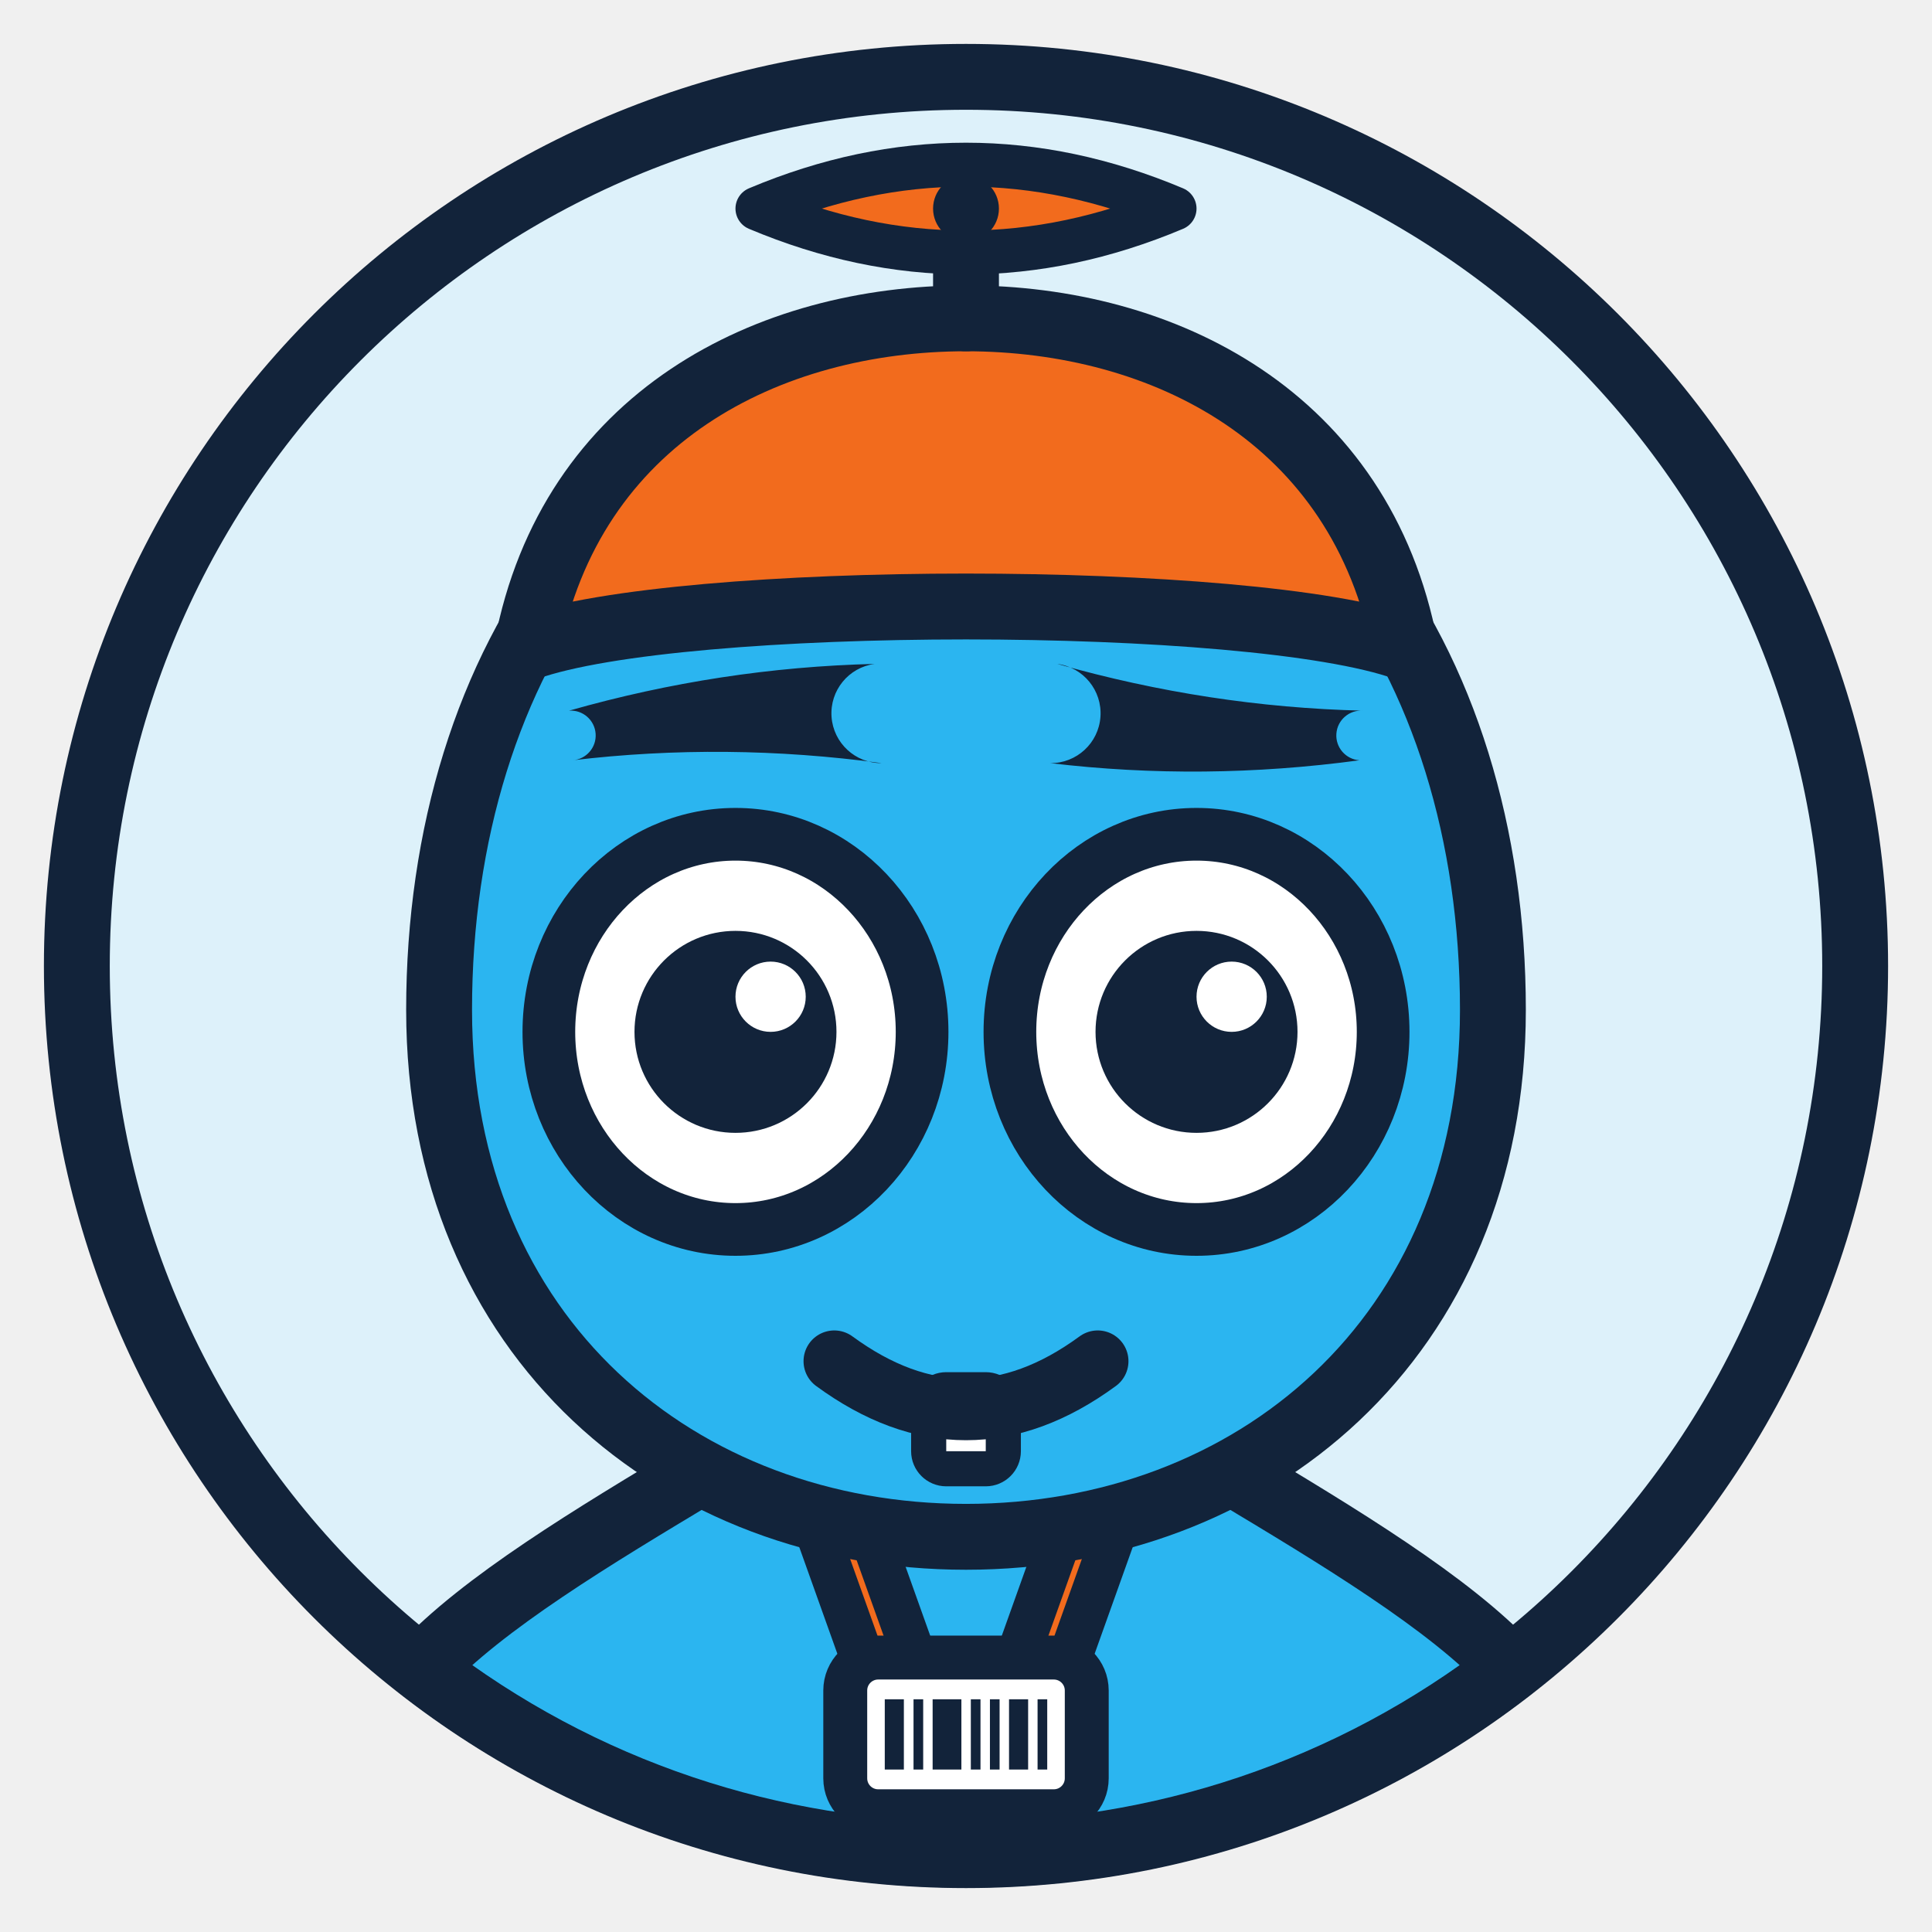
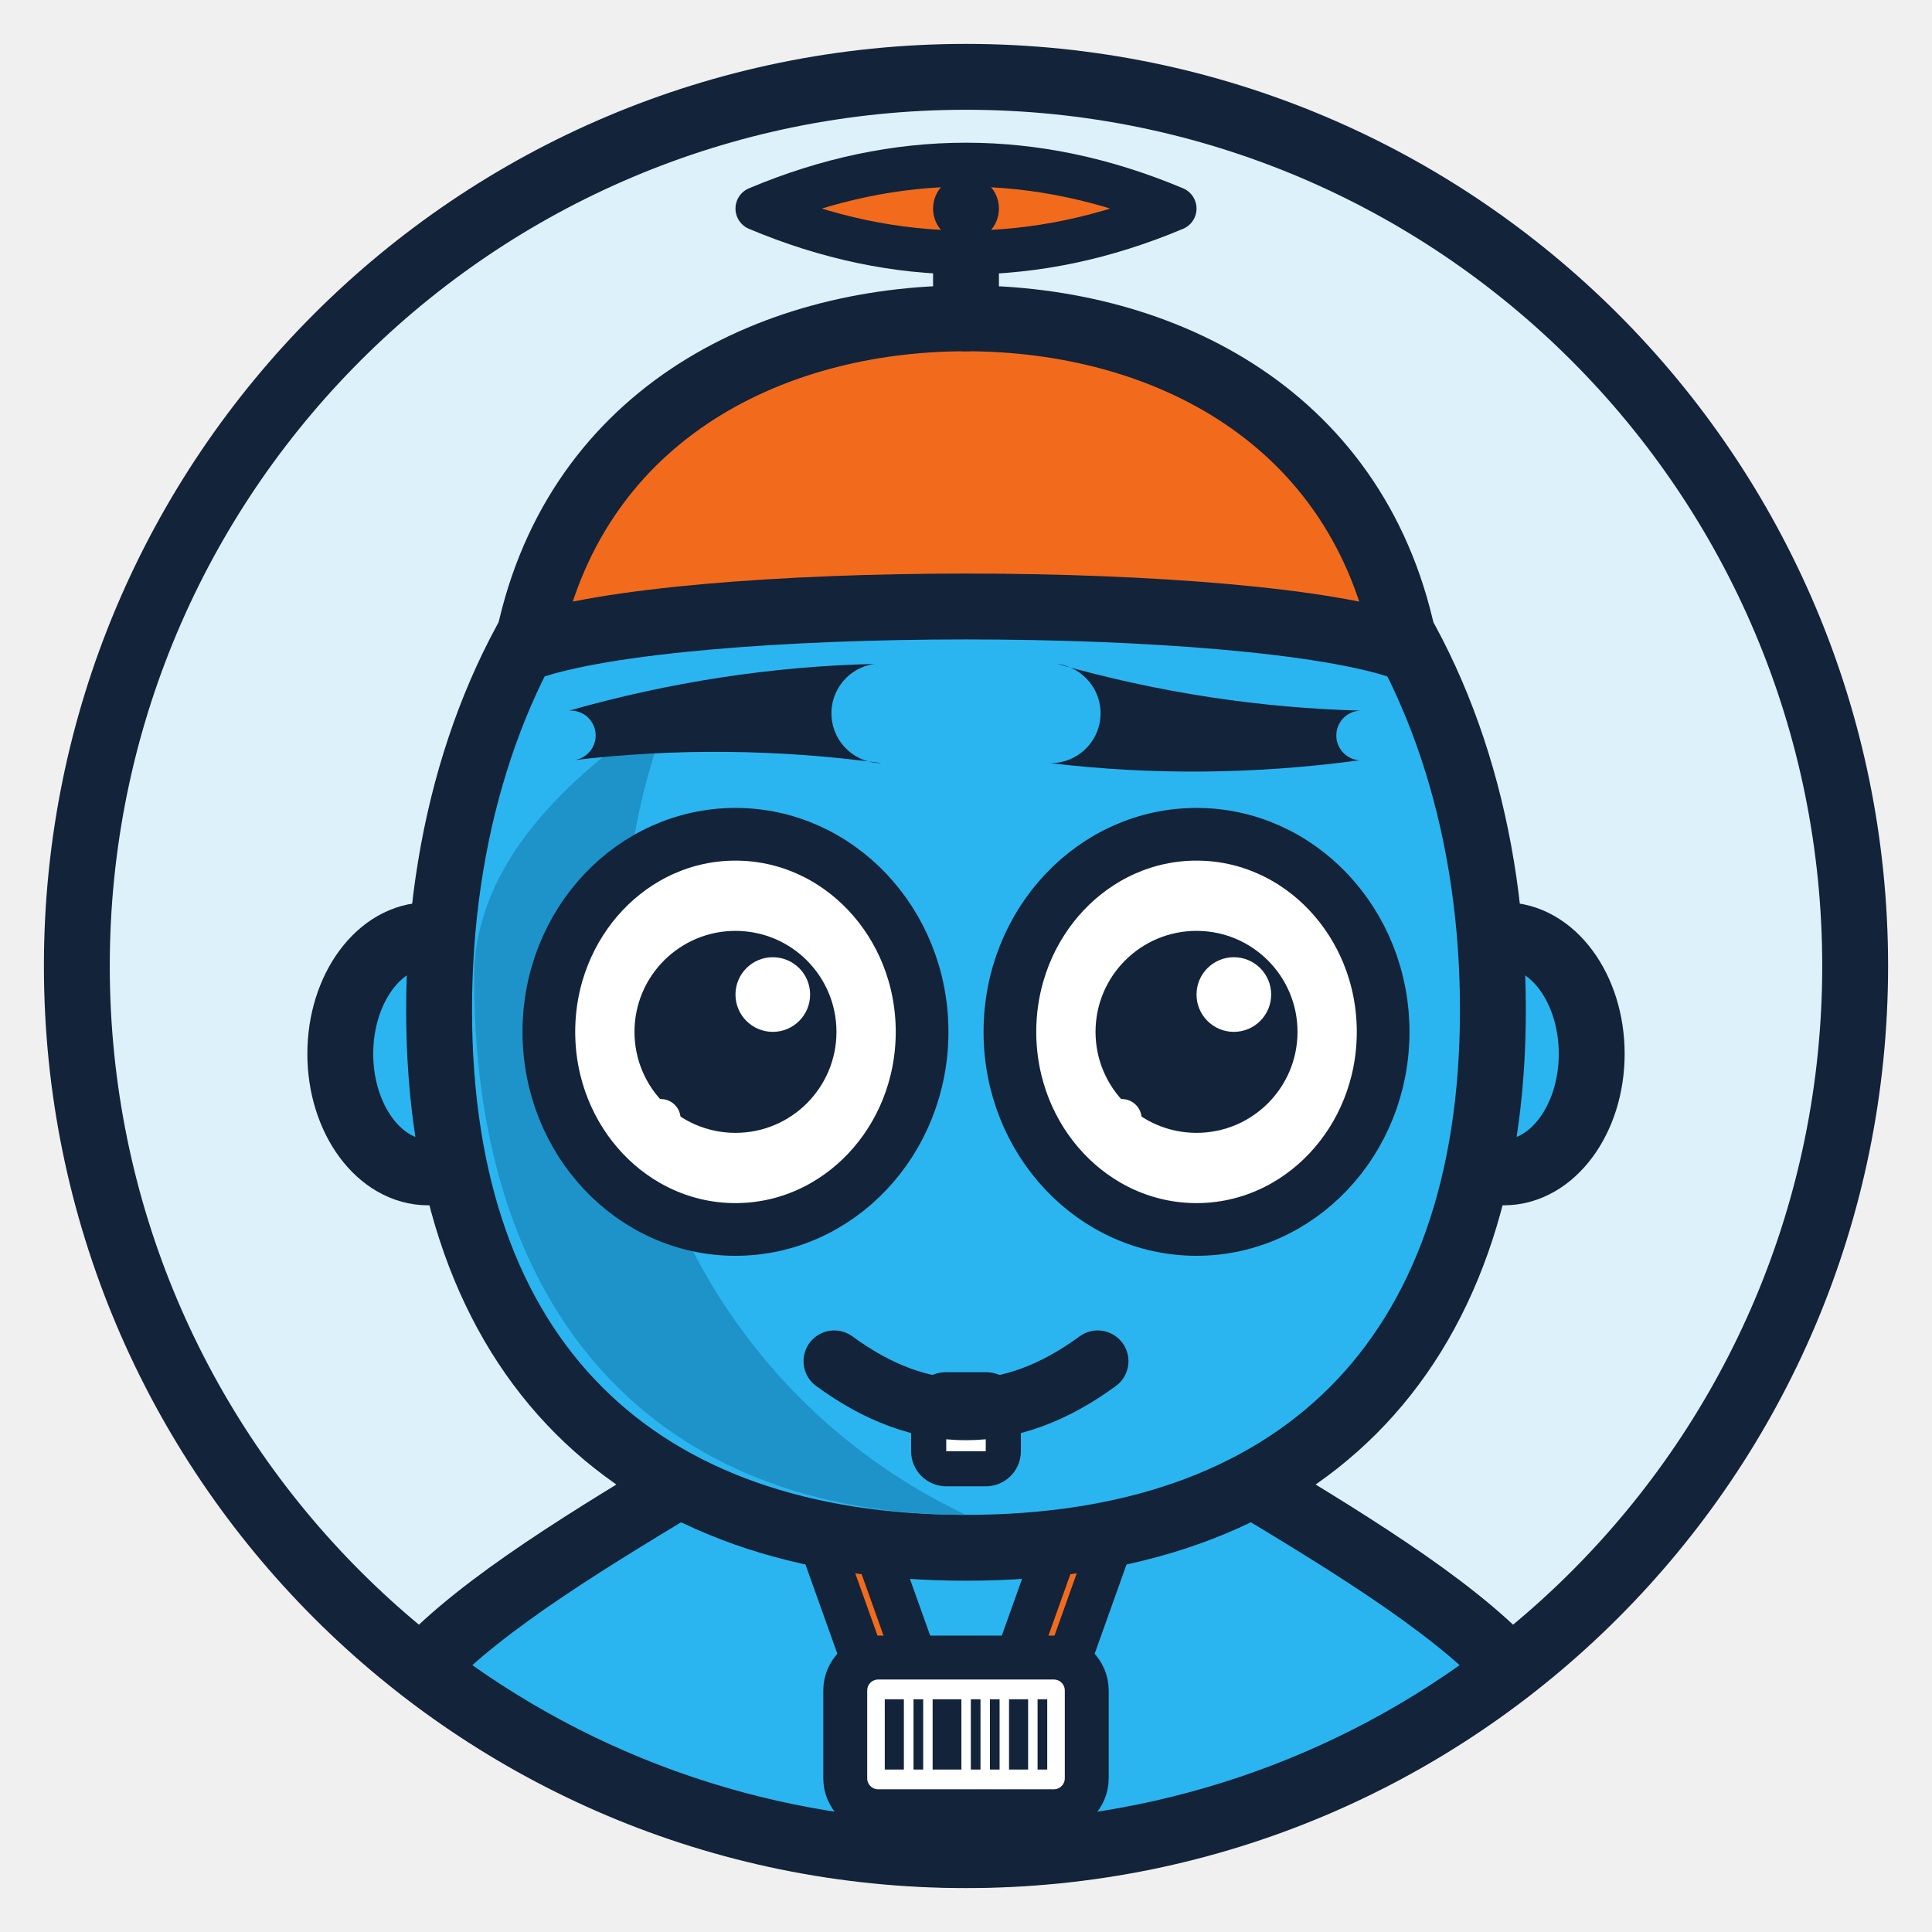
<svg xmlns="http://www.w3.org/2000/svg" viewBox="0 0 88 88" width="88" height="88" color="#12233A" role="img" aria-label="Shin: good">
  <circle class="face-disc" cx="44" cy="44" r="40.5" fill="#DDF1FA" />
  <g class="face-body">
    <path d="M32 67 C27 70 22 73 19.2 76 A40.5 40.5 0 0 0 68.8 76 C66 73 61 70 56 67 Z" fill="#2BB5F0" stroke="currentColor" stroke-width="3" stroke-linejoin="round" />
    <path d="M37.30 70 L39.70 70 L42.20 77 L39.80 77 Z M48.30 70 L50.70 70 L48.20 77 L45.80 77 Z" fill="#F26B1D" stroke="currentColor" stroke-width="2" stroke-linejoin="round" />
    <rect x="38.5" y="75.5" width="11" height="7" rx="1.5" fill="#FFFFFF" stroke="currentColor" stroke-width="2" />
    <path d="M40.30 77.4 h0.87 v3.2 h-0.87 Z M41.61 77.4 h0.44 v3.2 h-0.44 Z M42.48 77.4 h1.31 v3.2 h-1.31 Z M44.22 77.4 h0.44 v3.2 h-0.44 Z M45.09 77.4 h0.44 v3.2 h-0.44 Z M45.96 77.4 h0.87 v3.2 h-0.87 Z M47.26 77.4 h0.44 v3.2 h-0.44 Z" fill="#12233A" />
  </g>
  <g class="face-head">
-     <path class="face-skull" d="M44 17 C59 17 68 30 68 46 C68 61 57 70 44 70 C31 70 20 61 20 46 C20 30 29 17 44 17 Z" fill="#2BB5F0" stroke="currentColor" stroke-width="3" />
+     <ellipse cx="19.5" cy="48" rx="4" ry="5.4" fill="#2BB5F0" stroke="currentColor" stroke-width="3" />
+     <ellipse cx="68.5" cy="48" rx="4" ry="5.4" fill="#2BB5F0" stroke="currentColor" stroke-width="3" />
+     <path class="face-skull" d="M44 17 C59 17 68 30 68 46 C68 62 59 70.5 44 70.5 C29 70.5 20 62 20 46 C20 30 29 17 44 17 Z" fill="#2BB5F0" stroke="currentColor" stroke-width="3" />
+     <path d="M21.6 44 C21.4 60 30 69 44 69 C34.5 64.5 28.5 55 28.4 44 C28.4 39.5 29.2 35.5 30.6 32.2 C25.4 35.6 21.9 39.4 21.6 44 Z" fill="#1E93C9" />
    <g class="face-hat">
      <path d="M24 29.5 C26 19 35 14.5 44 14.5 C53 14.5 62 19 64 29.5 C57 27 31 27 24 29.5 Z" fill="#F26B1D" stroke="currentColor" stroke-width="3" stroke-linejoin="round" />
      <path d="M44 14.5 L44 10.5" stroke="currentColor" stroke-width="3" stroke-linecap="round" />
      <g>
        <path d="M34.5 9.5 Q44 5.5 53.5 9.5 Q44 13.5 34.5 9.5 Z" fill="#F26B1D" stroke="currentColor" stroke-width="2" stroke-linejoin="round" />
        <circle cx="44" cy="9.5" r="1.5" fill="#12233A" />
      </g>
    </g>
    <g class="face-brows">
      <path d="M39.84 30.24 Q32.81 30.41 25.92 32.37 A1.13 1.13 0 0 1 26.08 34.63 Q33.06 33.80 40.16 34.76 A2.27 2.27 0 0 1 39.84 30.24 Z M47.84 34.76 Q54.81 35.59 61.92 34.63 A1.13 1.13 0 0 1 62.08 32.37 Q55.06 32.20 48.16 30.24 A2.27 2.27 0 0 1 47.84 34.76 Z" fill="currentColor" />
    </g>
    <g class="face-eyes">
      <ellipse cx="33.5" cy="47" rx="8.5" ry="9" fill="#FFFFFF" />
      <circle cx="33.5" cy="47" r="4.6" fill="#12233A" />
-       <circle cx="35.1" cy="45.4" r="1.6" fill="#FFFFFF" />
+       <circle cx="35.20" cy="45.30" r="1.7" fill="#FFFFFF" />
+       <circle cx="30.10" cy="50.96" r="0.9" fill="#FFFFFF" />
      <ellipse cx="33.5" cy="47" rx="8.5" ry="9" fill="none" stroke="currentColor" stroke-width="2.4" />
      <ellipse cx="54.5" cy="47" rx="8.5" ry="9" fill="#FFFFFF" />
      <circle cx="54.5" cy="47" r="4.6" fill="#12233A" />
-       <circle cx="56.1" cy="45.4" r="1.6" fill="#FFFFFF" />
+       <circle cx="56.20" cy="45.30" r="1.7" fill="#FFFFFF" />
+       <circle cx="51.10" cy="50.96" r="0.9" fill="#FFFFFF" />
      <ellipse cx="54.5" cy="47" rx="8.5" ry="9" fill="none" stroke="currentColor" stroke-width="2.4" />
    </g>
    <g class="face-mouth">
      <rect x="42.3" y="63.30" width="3.4" height="3.6" rx=".8" fill="#FFFFFF" stroke="currentColor" stroke-width="1.6" />
      <path d="M38 62 Q44 66.4 50 62" stroke="currentColor" stroke-width="2.8" stroke-linecap="round" fill="none" />
    </g>
  </g>
  <g class="face-extras" />
  <circle class="face-ring" cx="44" cy="44" r="40.5" fill="none" stroke="currentColor" stroke-width="3" />
</svg>
